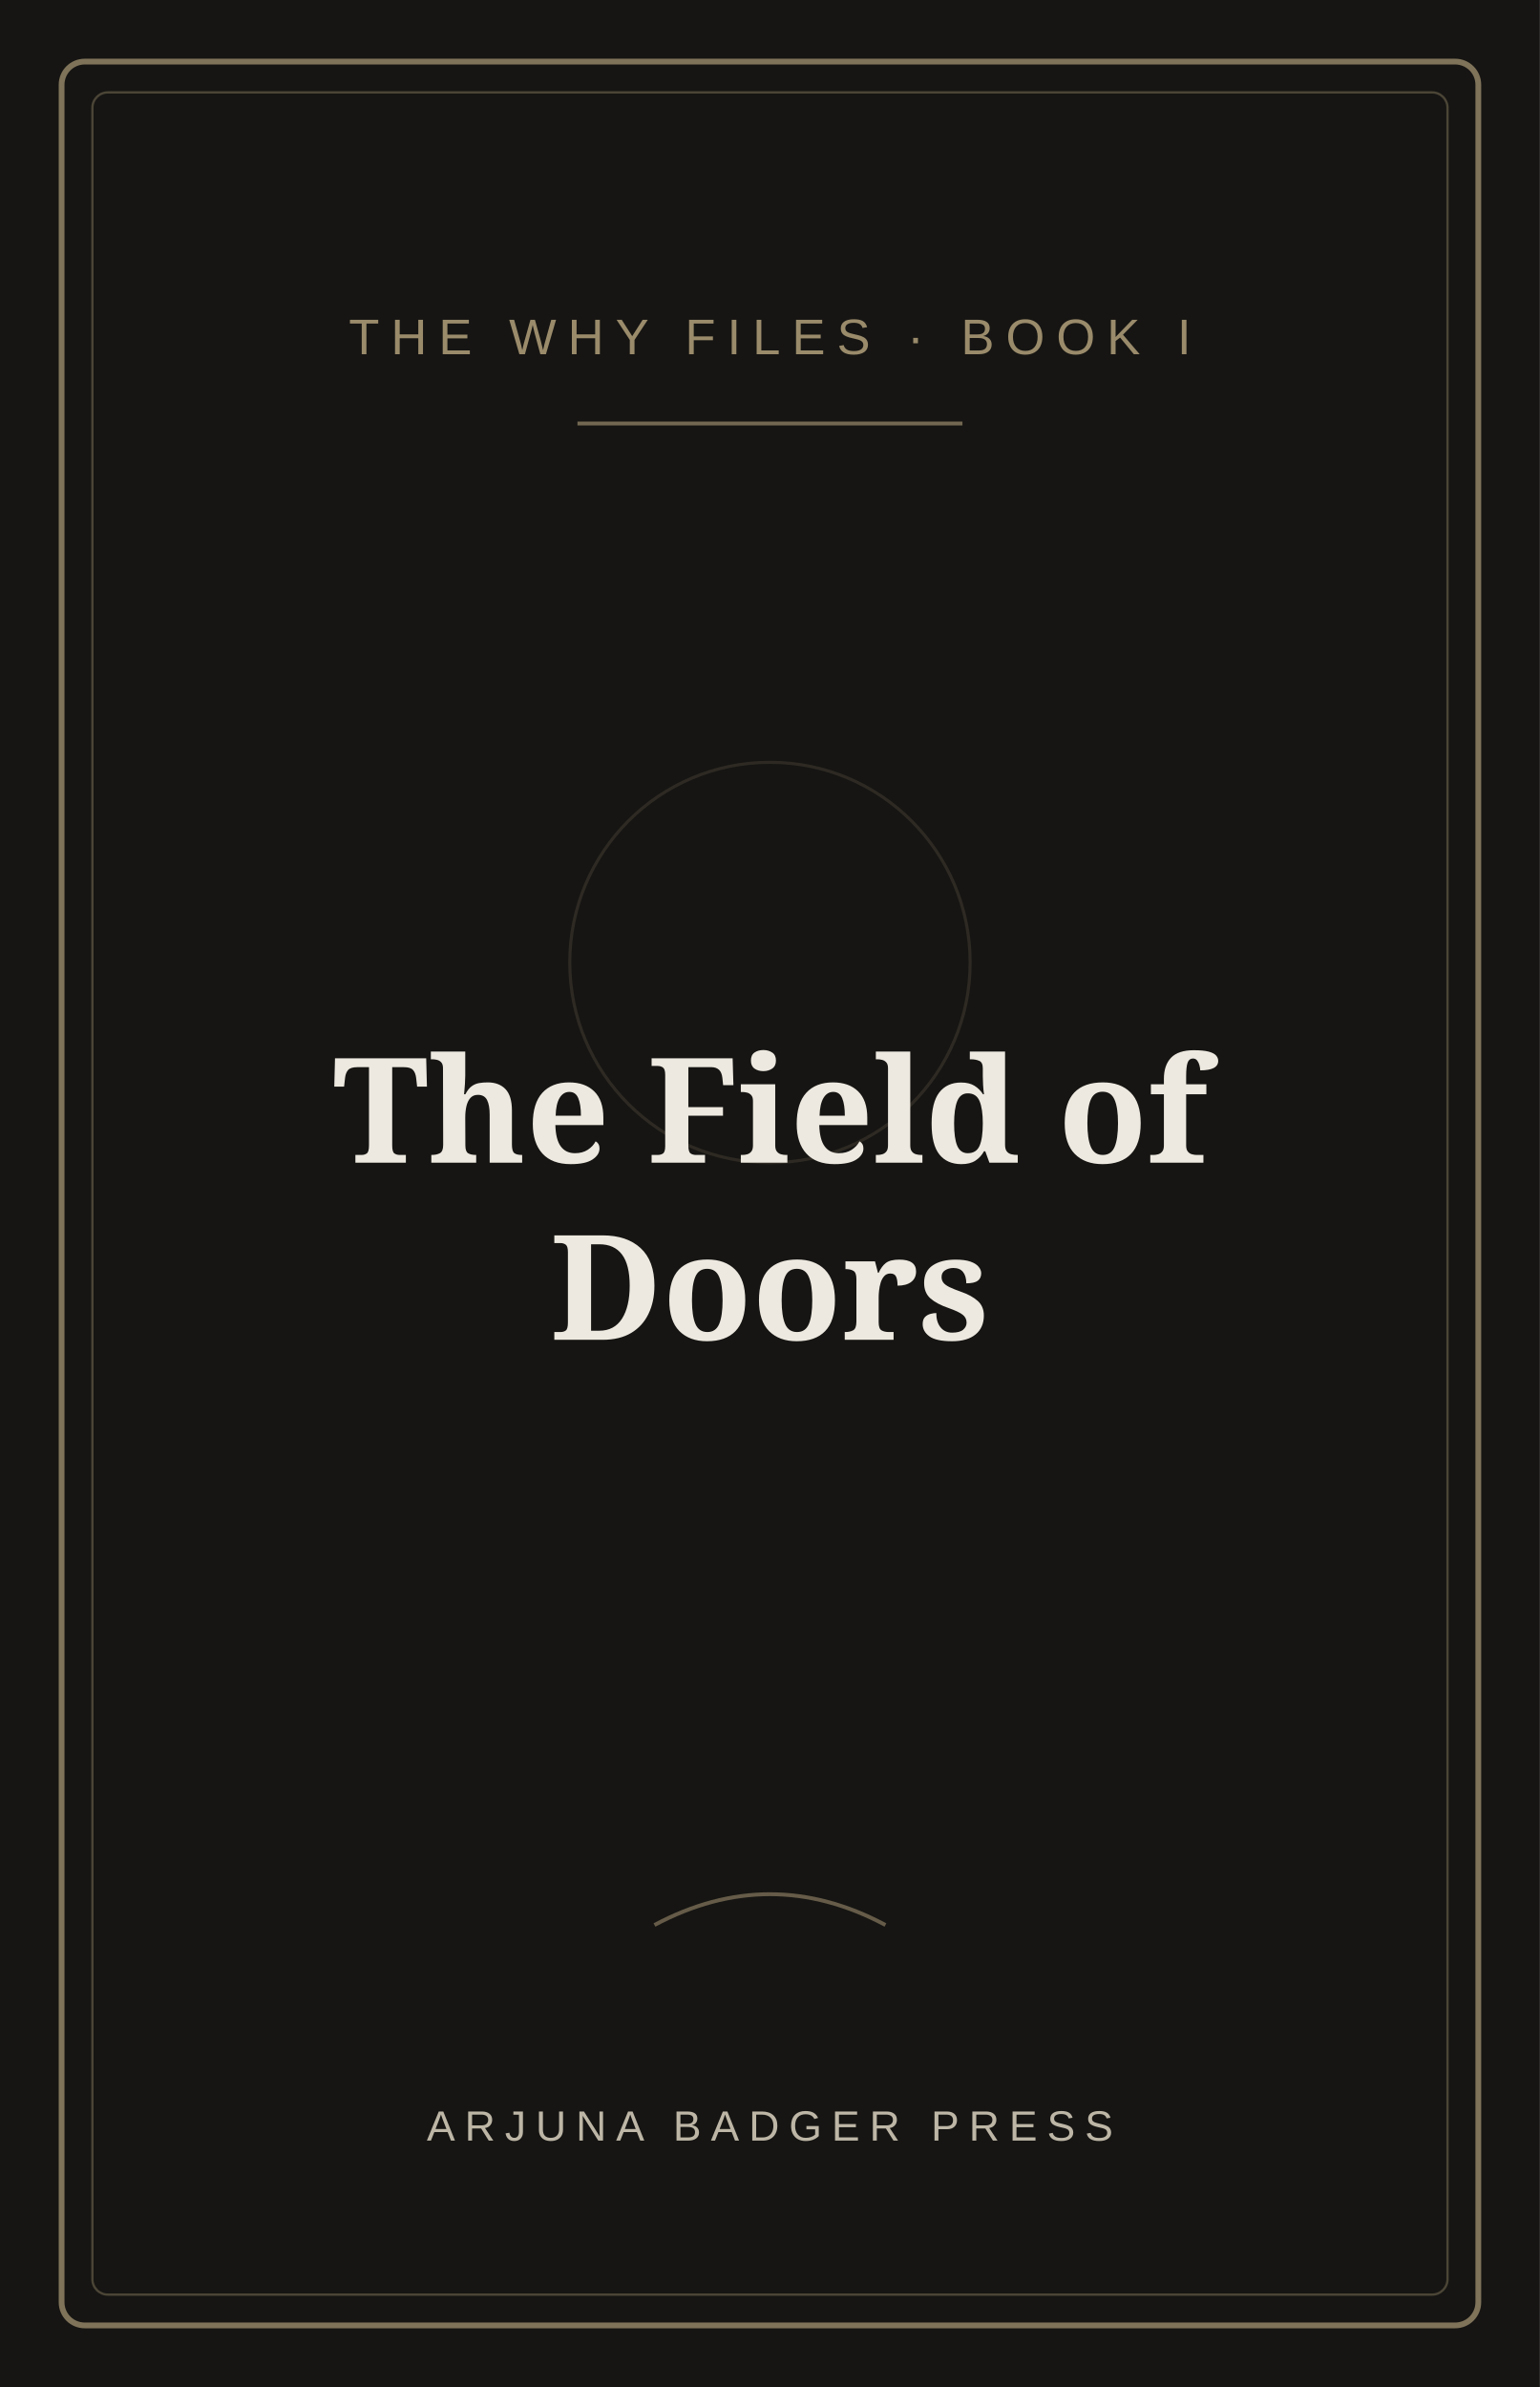
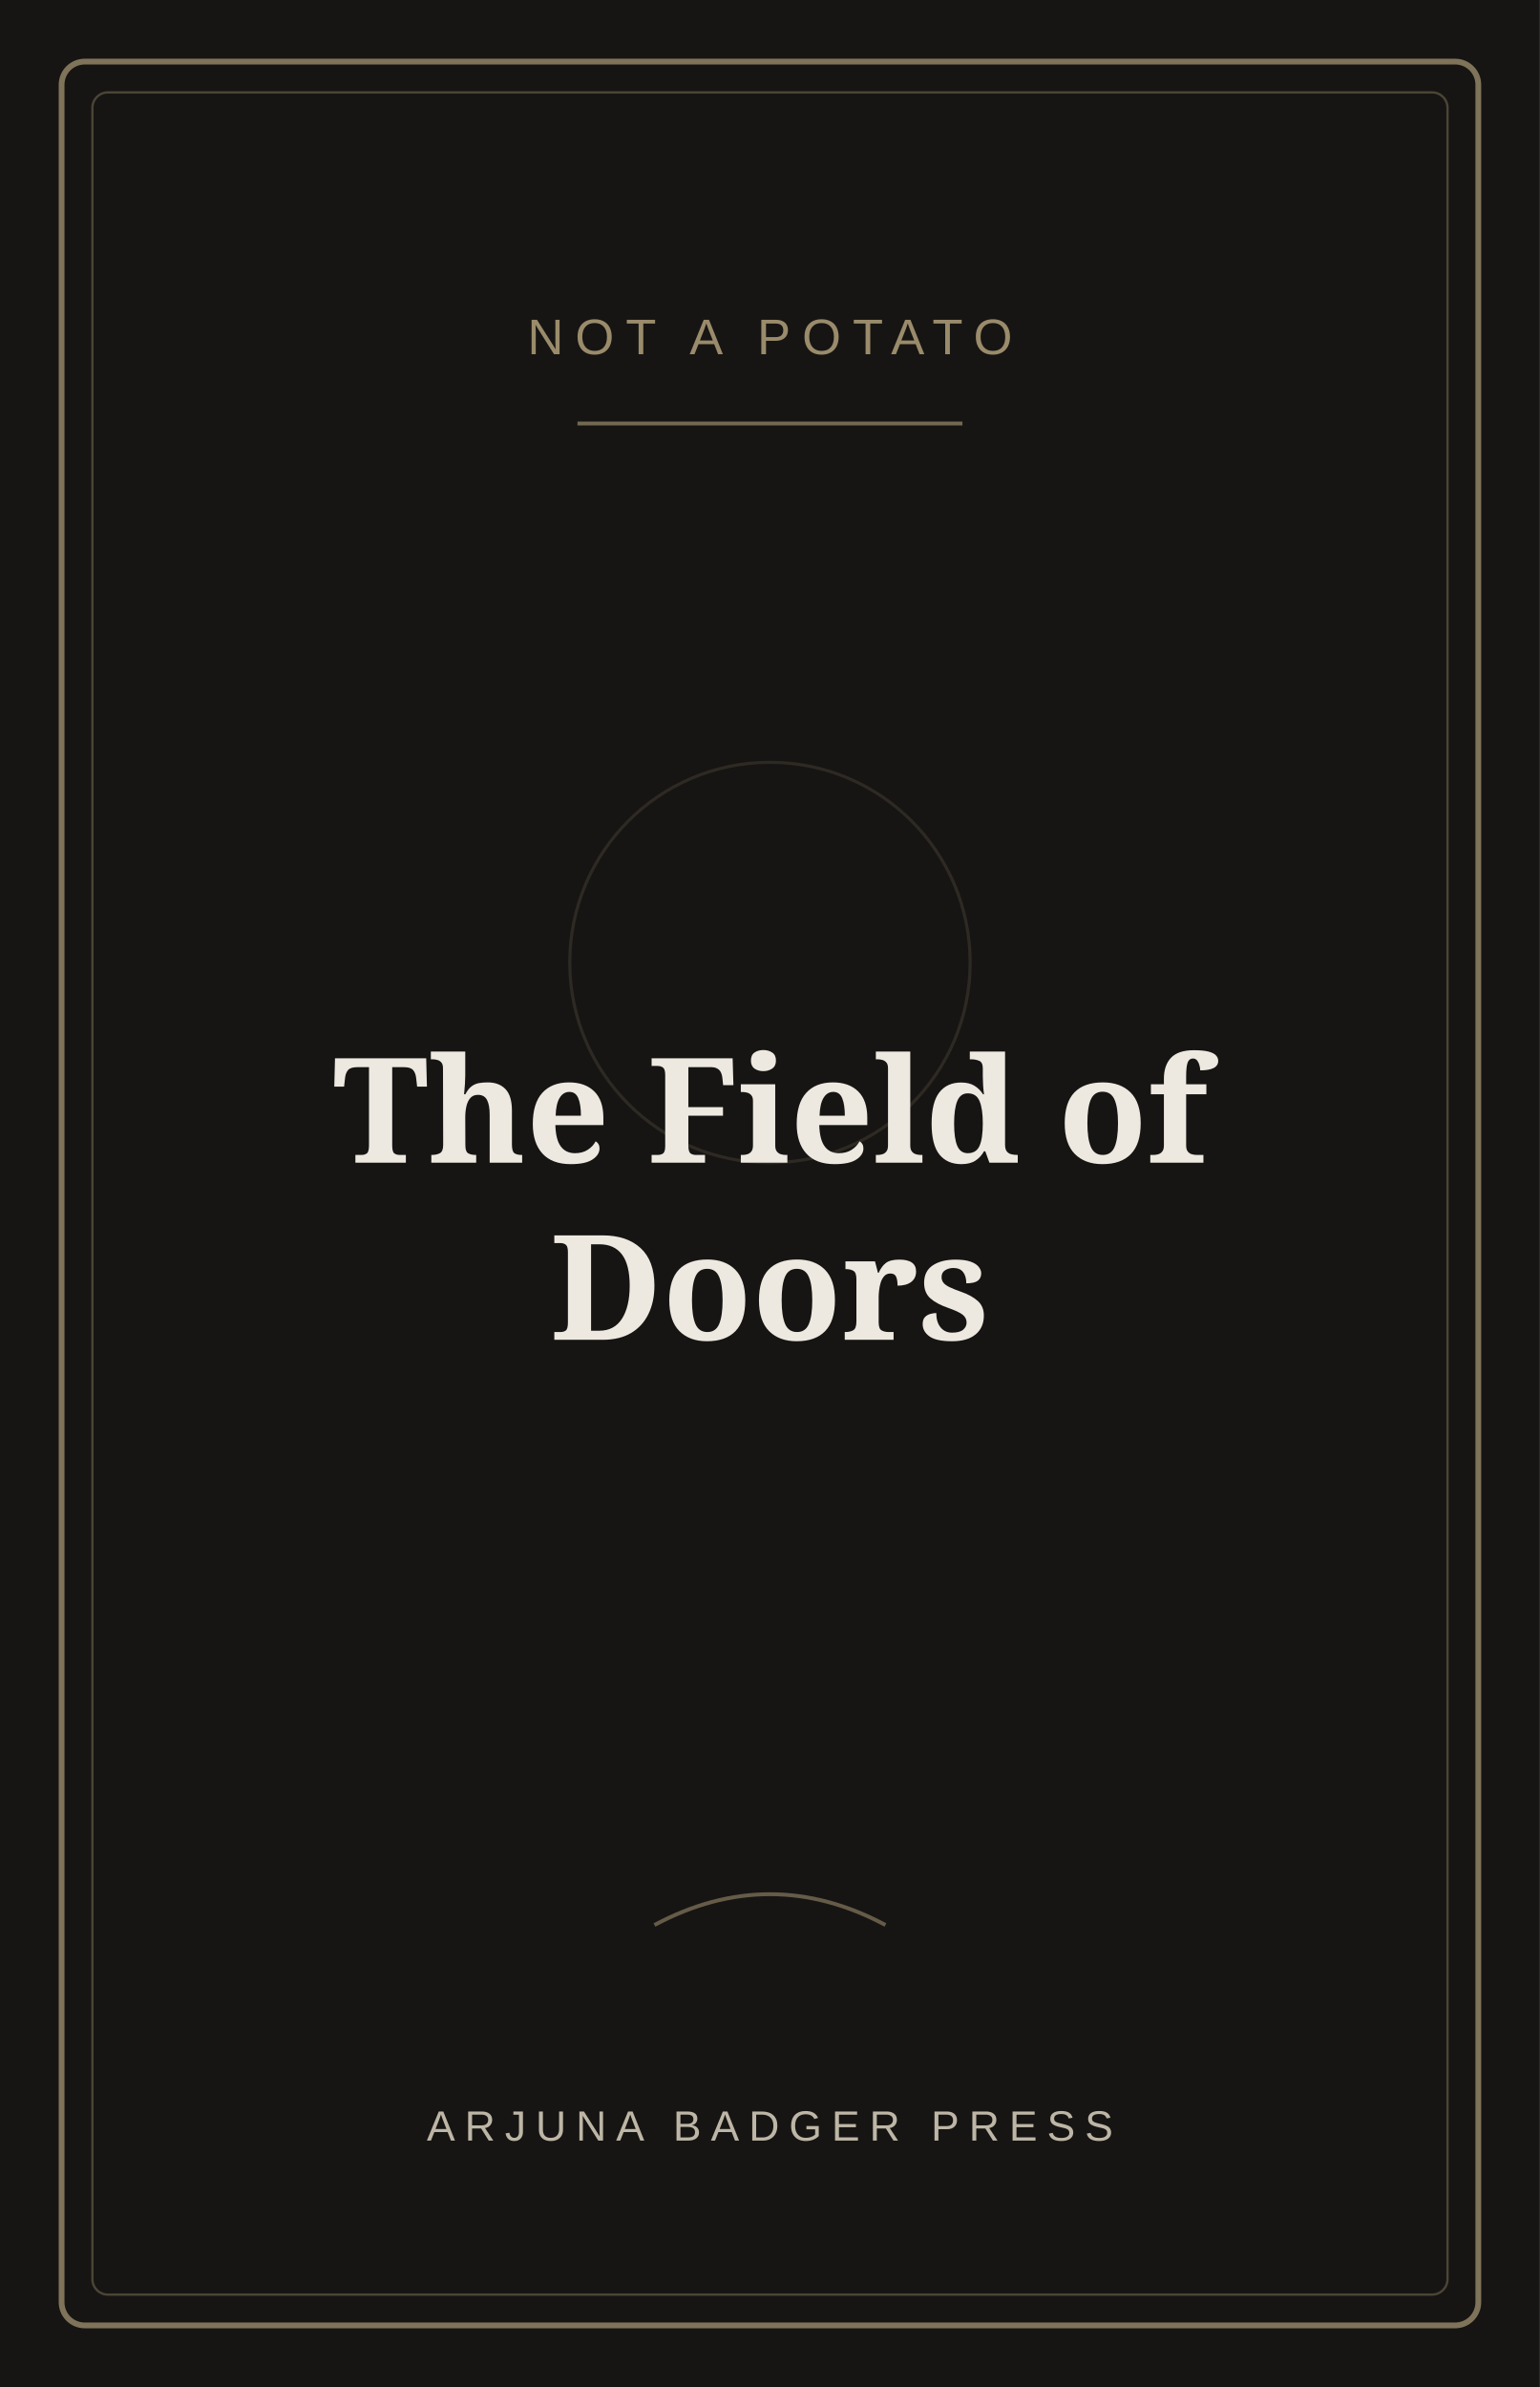
<svg xmlns="http://www.w3.org/2000/svg" viewBox="0 0 400 620" width="400" height="620">
  <rect width="400" height="620" fill="#161513" />
  <rect x="16" y="16" width="368" height="588" fill="none" stroke="#9A8B6B" stroke-width="1.5" rx="6" opacity="0.8" />
  <rect x="24" y="24" width="352" height="572" fill="none" stroke="#9A8B6B" stroke-width="0.6" rx="4" opacity="0.4" />
-   <text x="200" y="92" text-anchor="middle" font-family="Space Grotesk, Arial, sans-serif" font-size="13" letter-spacing="3" fill="#9A8B6B">THE WHY FILES · BOOK I</text>
+   <text x="200" y="92" text-anchor="middle" font-family="Space Grotesk, Arial, sans-serif" font-size="13" letter-spacing="3" fill="#9A8B6B">NOT A POTATO</text>
  <line x1="150" y1="110" x2="250" y2="110" stroke="#9A8B6B" stroke-width="1" opacity="0.7" />
  <circle cx="200" cy="250" r="52" fill="none" stroke="#9A8B6B" stroke-width="0.8" opacity="0.18" />
  <text x="200" y="302" text-anchor="middle" font-family="Cormorant Garamond, Georgia, serif" font-weight="600" font-size="38" fill="#EDE9E0">The Field of</text>
  <text x="200" y="348" text-anchor="middle" font-family="Cormorant Garamond, Georgia, serif" font-weight="600" font-size="38" fill="#EDE9E0">Doors</text>
  <path d="M170 500 q30 -16 60 0" fill="none" stroke="#9A8B6B" stroke-width="1" opacity="0.6" />
  <text x="200" y="556" text-anchor="middle" font-family="Space Grotesk, Arial, sans-serif" font-size="11" letter-spacing="2.5" fill="#BDB6A6">ARJUNA BADGER PRESS</text>
</svg>
